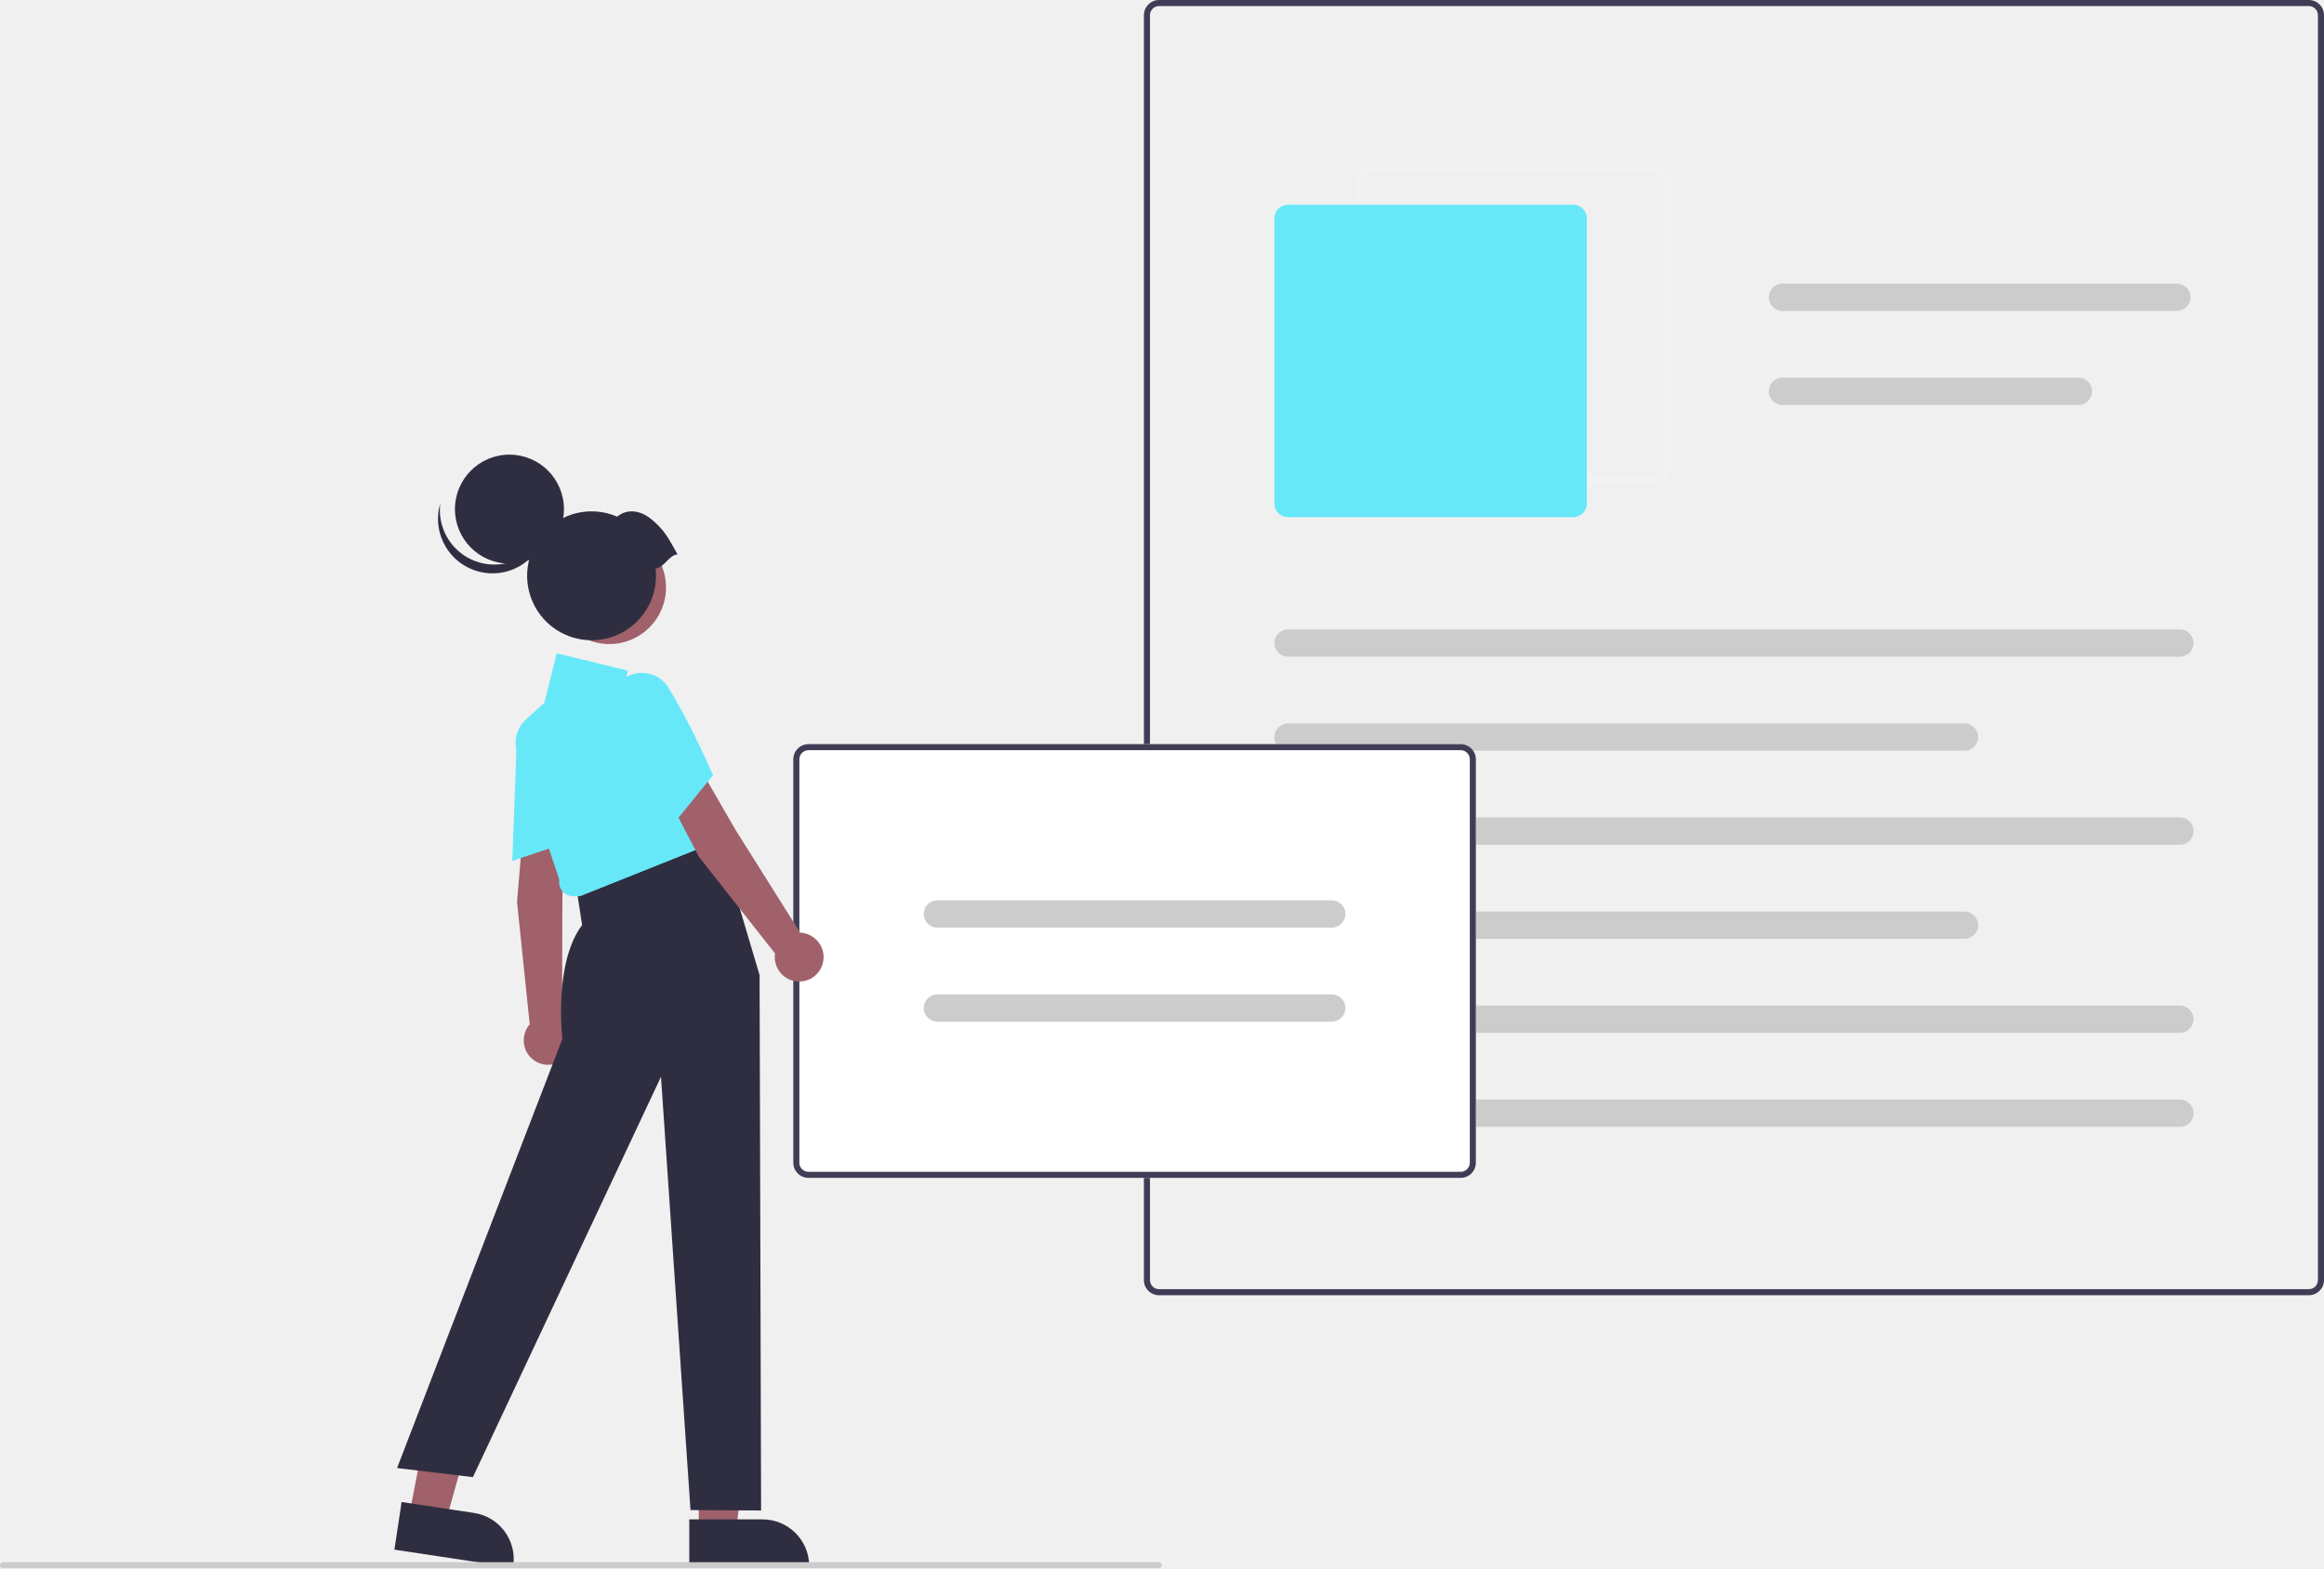
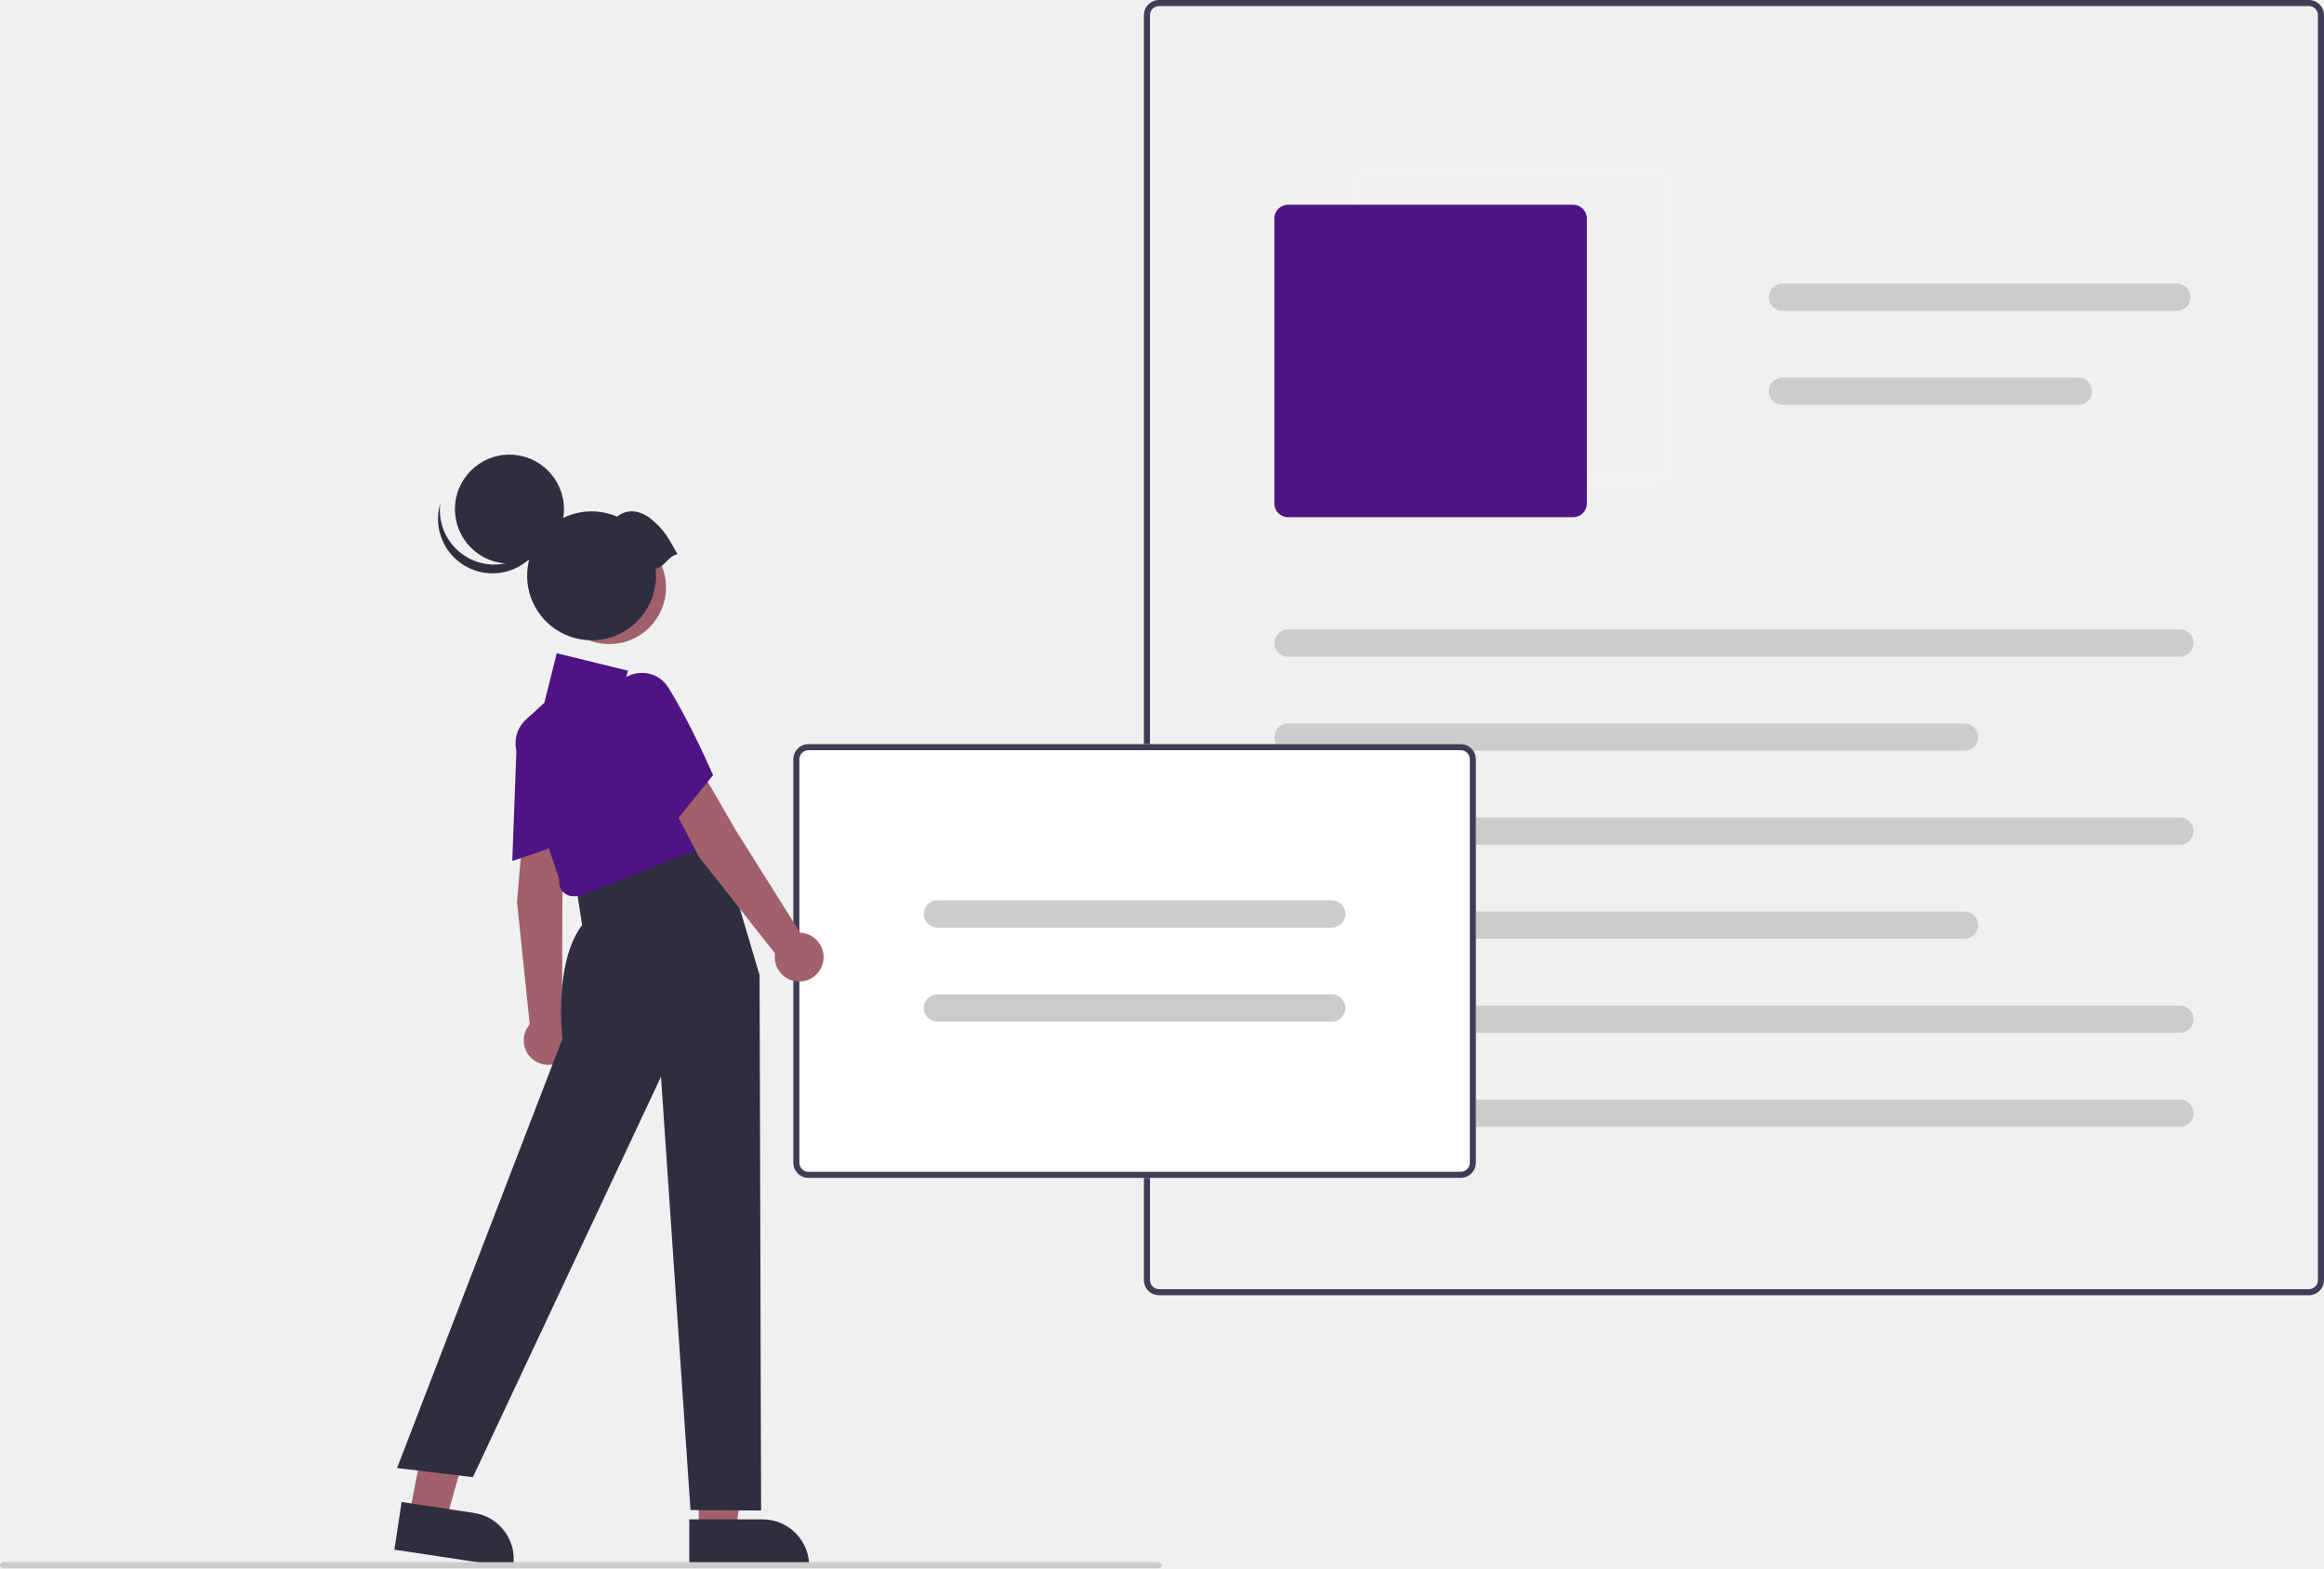
- <svg xmlns="http://www.w3.org/2000/svg" id="a56d29c8-f85f-4cea-95e3-9a084c8a58d1" data-name="Layer 1" width="766.067" height="517" viewBox="0 0 766.067 517">
+ <svg xmlns="http://www.w3.org/2000/svg" data-name="Layer 1" width="766.067" height="517" viewBox="0 0 766.067 517">
  <path d="M978.033,618.5h-379a5.006,5.006,0,0,1-5-5v-417a5.006,5.006,0,0,1,5-5h379a5.006,5.006,0,0,1,5,5v417A5.006,5.006,0,0,1,978.033,618.5Zm-379-425a3.003,3.003,0,0,0-3,3v417a3.003,3.003,0,0,0,3,3h379a3.003,3.003,0,0,0,3-3v-417a3.003,3.003,0,0,0-3-3Z" transform="translate(-216.9665 -191.5)" fill="#3f3d56" />
  <path d="M762.533,350.5h-94a5.006,5.006,0,0,1-5-5v-94a5.006,5.006,0,0,1,5-5h94a5.006,5.006,0,0,1,5,5v94A5.006,5.006,0,0,1,762.533,350.5Zm-94-102a3.003,3.003,0,0,0-3,3v94a3.003,3.003,0,0,0,3,3h94a3.003,3.003,0,0,0,3-3v-94a3.003,3.003,0,0,0-3-3Z" transform="translate(-216.9665 -191.5)" fill="#f2f2f2" />
-   <path d="M735.533,362h-94a4.505,4.505,0,0,1-4.5-4.5v-94a4.505,4.505,0,0,1,4.5-4.5h94a4.505,4.505,0,0,1,4.5,4.5v94A4.505,4.505,0,0,1,735.533,362Z" transform="translate(-216.9665 -191.5)" fill="#67e8f9" />
+   <path d="M735.533,362h-94a4.505,4.505,0,0,1-4.5-4.5v-94a4.505,4.505,0,0,1,4.5-4.5h94a4.505,4.505,0,0,1,4.5,4.5v94A4.505,4.505,0,0,1,735.533,362Z" transform="translate(-216.9665 -191.5)" fill="#4e1483" />
  <path d="M935.533,408h-294a4.5,4.5,0,0,1,0-9h294a4.5,4.5,0,1,1,0,9Z" transform="translate(-216.9665 -191.5)" fill="#ccc" />
  <path d="M864.533,439h-223a4.5,4.5,0,0,1,0-9h223a4.5,4.5,0,1,1,0,9Z" transform="translate(-216.9665 -191.5)" fill="#ccc" />
  <path d="M934.533,294h-130a4.5,4.5,0,0,1,0-9h130a4.5,4.5,0,1,1,0,9Z" transform="translate(-216.9665 -191.5)" fill="#ccc" />
  <path d="M902.09,325h-97.556a4.5,4.5,0,0,1,0-9h97.556a4.5,4.5,0,0,1,0,9Z" transform="translate(-216.9665 -191.5)" fill="#ccc" />
  <path d="M935.533,470h-294a4.5,4.5,0,0,1,0-9h294a4.5,4.5,0,1,1,0,9Z" transform="translate(-216.9665 -191.5)" fill="#ccc" />
  <path d="M864.533,501h-223a4.5,4.5,0,0,1,0-9h223a4.5,4.5,0,1,1,0,9Z" transform="translate(-216.9665 -191.5)" fill="#ccc" />
  <path d="M935.533,532h-294a4.5,4.5,0,0,1,0-9h294a4.5,4.5,0,1,1,0,9Z" transform="translate(-216.9665 -191.5)" fill="#ccc" />
  <path d="M935.533,563h-294a4.5,4.5,0,0,1,0-9h294a4.5,4.5,0,1,1,0,9Z" transform="translate(-216.9665 -191.5)" fill="#ccc" />
  <path d="M698.463,579.811h-215a5.006,5.006,0,0,1-5-5v-133a5.006,5.006,0,0,1,5-5h215a5.006,5.006,0,0,1,5,5v133A5.006,5.006,0,0,1,698.463,579.811Z" transform="translate(-216.9665 -191.5)" fill="#fff" />
  <path d="M698.463,579.811h-215a5.006,5.006,0,0,1-5-5v-133a5.006,5.006,0,0,1,5-5h215a5.006,5.006,0,0,1,5,5v133A5.006,5.006,0,0,1,698.463,579.811Zm-215-141a3.003,3.003,0,0,0-3,3v133a3.003,3.003,0,0,0,3,3h215a3.003,3.003,0,0,0,3-3v-133a3.003,3.003,0,0,0-3-3Z" transform="translate(-216.9665 -191.5)" fill="#3f3d56" />
  <path d="M655.963,497.311h-130a4.5,4.5,0,0,1,0-9h130a4.5,4.5,0,0,1,0,9Z" transform="translate(-216.9665 -191.5)" fill="#ccc" />
  <path d="M655.963,528.311h-130a4.5,4.5,0,0,1,0-9h130a4.5,4.5,0,0,1,0,9Z" transform="translate(-216.9665 -191.5)" fill="#ccc" />
  <polygon points="230.335 504.891 242.595 504.891 248.427 457.603 230.333 457.604 230.335 504.891" fill="#a0616a" />
  <path d="M444.174,692.389l24.144-.001h.001a15.387,15.387,0,0,1,15.386,15.386v.5l-39.531.001Z" transform="translate(-216.9665 -191.5)" fill="#2f2e41" />
  <polygon points="134.876 499.584 146.998 501.416 159.834 455.532 143.943 452.828 134.876 499.584" fill="#a0616a" />
  <path d="M349.349,686.659l23.873,3.608.001 0a15.387,15.387,0,0,1,12.914,17.513l-.075.494-39.087-5.908Z" transform="translate(-216.9665 -191.5)" fill="#2f2e41" />
  <path d="M389.643,462.043l13.612,3.567-.906,22.069-.112,40.182a8.053,8.053,0,1,1-10.657,1.339l-4.183-40.329Z" transform="translate(-216.9665 -191.5)" fill="#a0616a" />
-   <path d="M387.273,436.765a11.112,11.112,0,0,1,6.869-9.882,10.389,10.389,0,0,1,11.245,1.809,9.905,9.905,0,0,1,3.302,7.66c.036,12.929-2.883,31.773-2.912,31.962l-.047.3-19.897,6.7Z" transform="translate(-216.9665 -191.5)" fill="#67e8f9" />
+   <path d="M387.273,436.765a11.112,11.112,0,0,1,6.869-9.882,10.389,10.389,0,0,1,11.245,1.809,9.905,9.905,0,0,1,3.302,7.66c.036,12.929-2.883,31.773-2.912,31.962l-.047.3-19.897,6.7Z" transform="translate(-216.9665 -191.5)" fill="#4e1483" />
  <path d="M422.85,473.465l30.433-7.878,14.067,47.378.5,176.5-23.272-.146-9.728-142.854-62,132-25-3,54.5-141.5s-3-25,6.5-37.5l-2-13Z" transform="translate(-216.9665 -191.5)" fill="#2f2e41" />
-   <path d="M402.329,485.252a4.663,4.663,0,0,1-.995-3.751l-13.881-41.645a10.595,10.595,0,0,1,2.922-11.183l6.026-5.478,4.084-16.335,23.471,5.737-1.934,7.735,10.623-1.931,22.374,49.832-46.768,18.693-2.303.036A4.662,4.662,0,0,1,402.329,485.252Z" transform="translate(-216.9665 -191.5)" fill="#67e8f9" />
+   <path d="M402.329,485.252a4.663,4.663,0,0,1-.995-3.751l-13.881-41.645a10.595,10.595,0,0,1,2.922-11.183l6.026-5.478,4.084-16.335,23.471,5.737-1.934,7.735,10.623-1.931,22.374,49.832-46.768,18.693-2.303.036A4.662,4.662,0,0,1,402.329,485.252Z" transform="translate(-216.9665 -191.5)" fill="#4e1483" />
  <path d="M434.907,450.091l13.411-4.262,11.031,19.136L480.733,498.984a8.053,8.053,0,1,1-8.291,6.828l-25.092-31.848Z" transform="translate(-216.9665 -191.5)" fill="#a0616a" />
-   <path d="M419.392,429.992a11.111,11.111,0,0,1,.523-12.022,10.394,10.394,0,0,1,10.471-4.482,9.905,9.905,0,0,1,6.885,4.709c6.941,10.907,14.547,28.395,14.623,28.569l.121.278L438.781,463.342Z" transform="translate(-216.9665 -191.5)" fill="#67e8f9" />
+   <path d="M419.392,429.992a11.111,11.111,0,0,1,.523-12.022,10.394,10.394,0,0,1,10.471-4.482,9.905,9.905,0,0,1,6.885,4.709c6.941,10.907,14.547,28.395,14.623,28.569l.121.278L438.781,463.342Z" transform="translate(-216.9665 -191.5)" fill="#4e1483" />
  <circle cx="200.884" cy="193.673" r="18.649" fill="#a0616a" />
  <circle cx="167.928" cy="167.843" r="17.964" fill="#2f2e41" />
  <path d="M369.4,374.218a17.965,17.965,0,0,0,27.741-9.432,17.965,17.965,0,1,1-35.042-7.367A17.958,17.958,0,0,0,369.4,374.218Z" transform="translate(-216.9665 -191.5)" fill="#2f2e41" />
  <path d="M440.292,374.238c-3.136-5.614-4.336-7.96-8.379-11.374-3.576-3.019-7.974-3.906-11.521-1.045A21.245,21.245,0,1,0,433.21,381.32a21.421,21.421,0,0,0-.145-2.402C436.149,378.485,437.209,374.671,440.292,374.238Z" transform="translate(-216.9665 -191.5)" fill="#2f2e41" />
  <path d="M598.967,708.5h-381a1,1,0,0,1,0-2h381a1,1,0,0,1,0,2Z" transform="translate(-216.9665 -191.5)" fill="#ccc" />
</svg>
